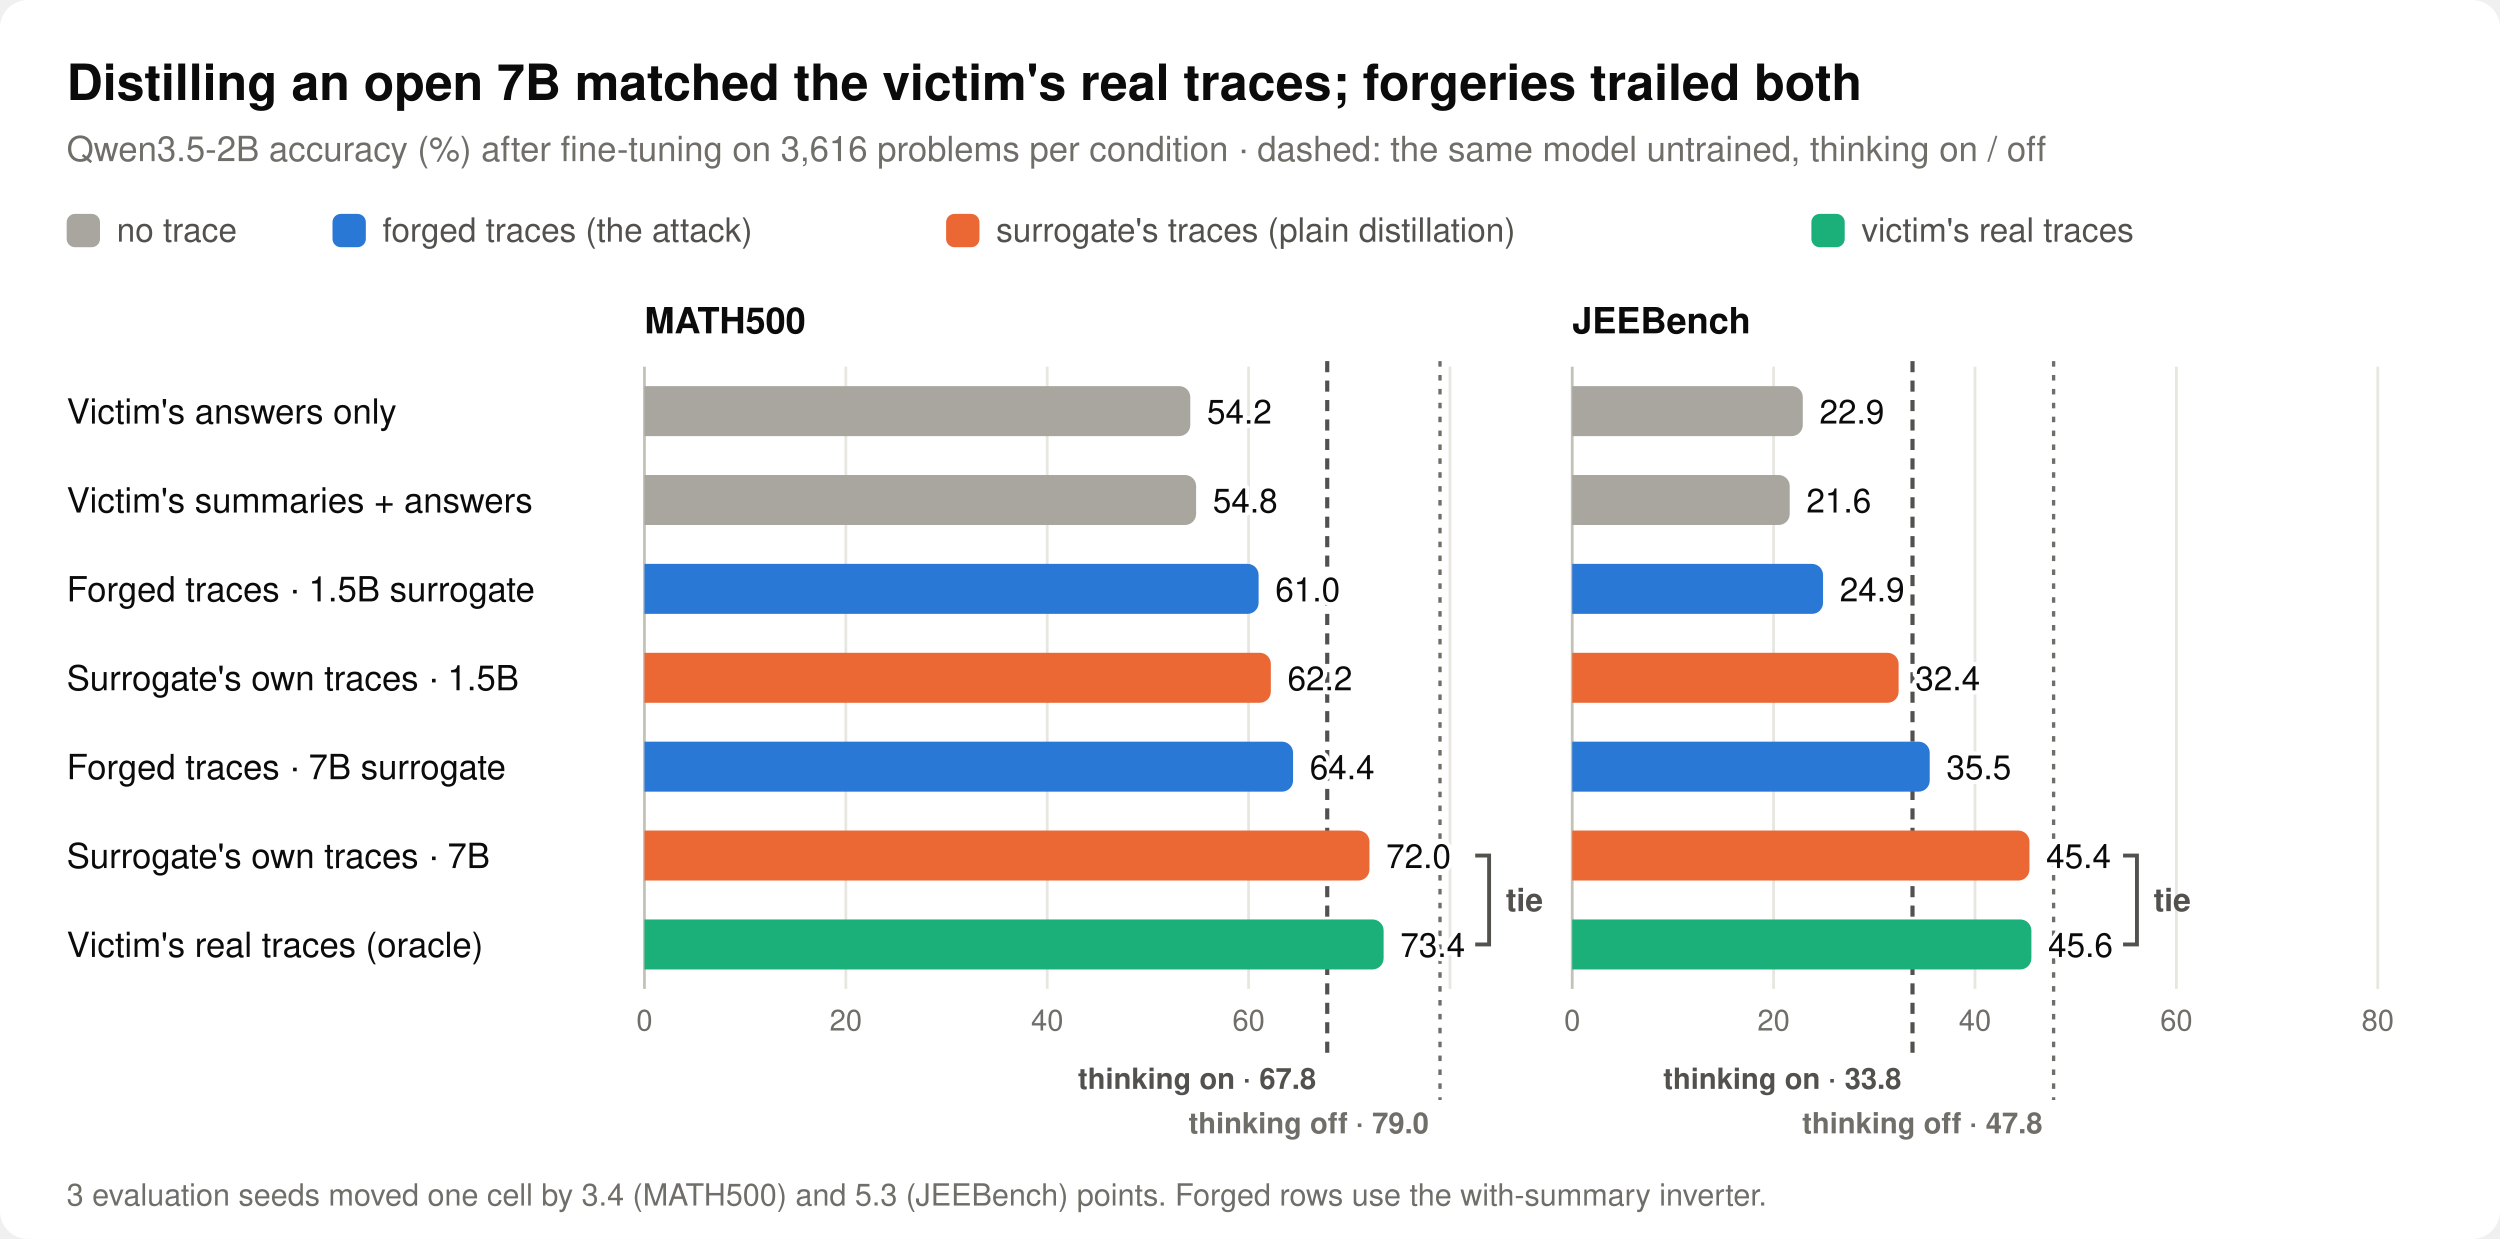
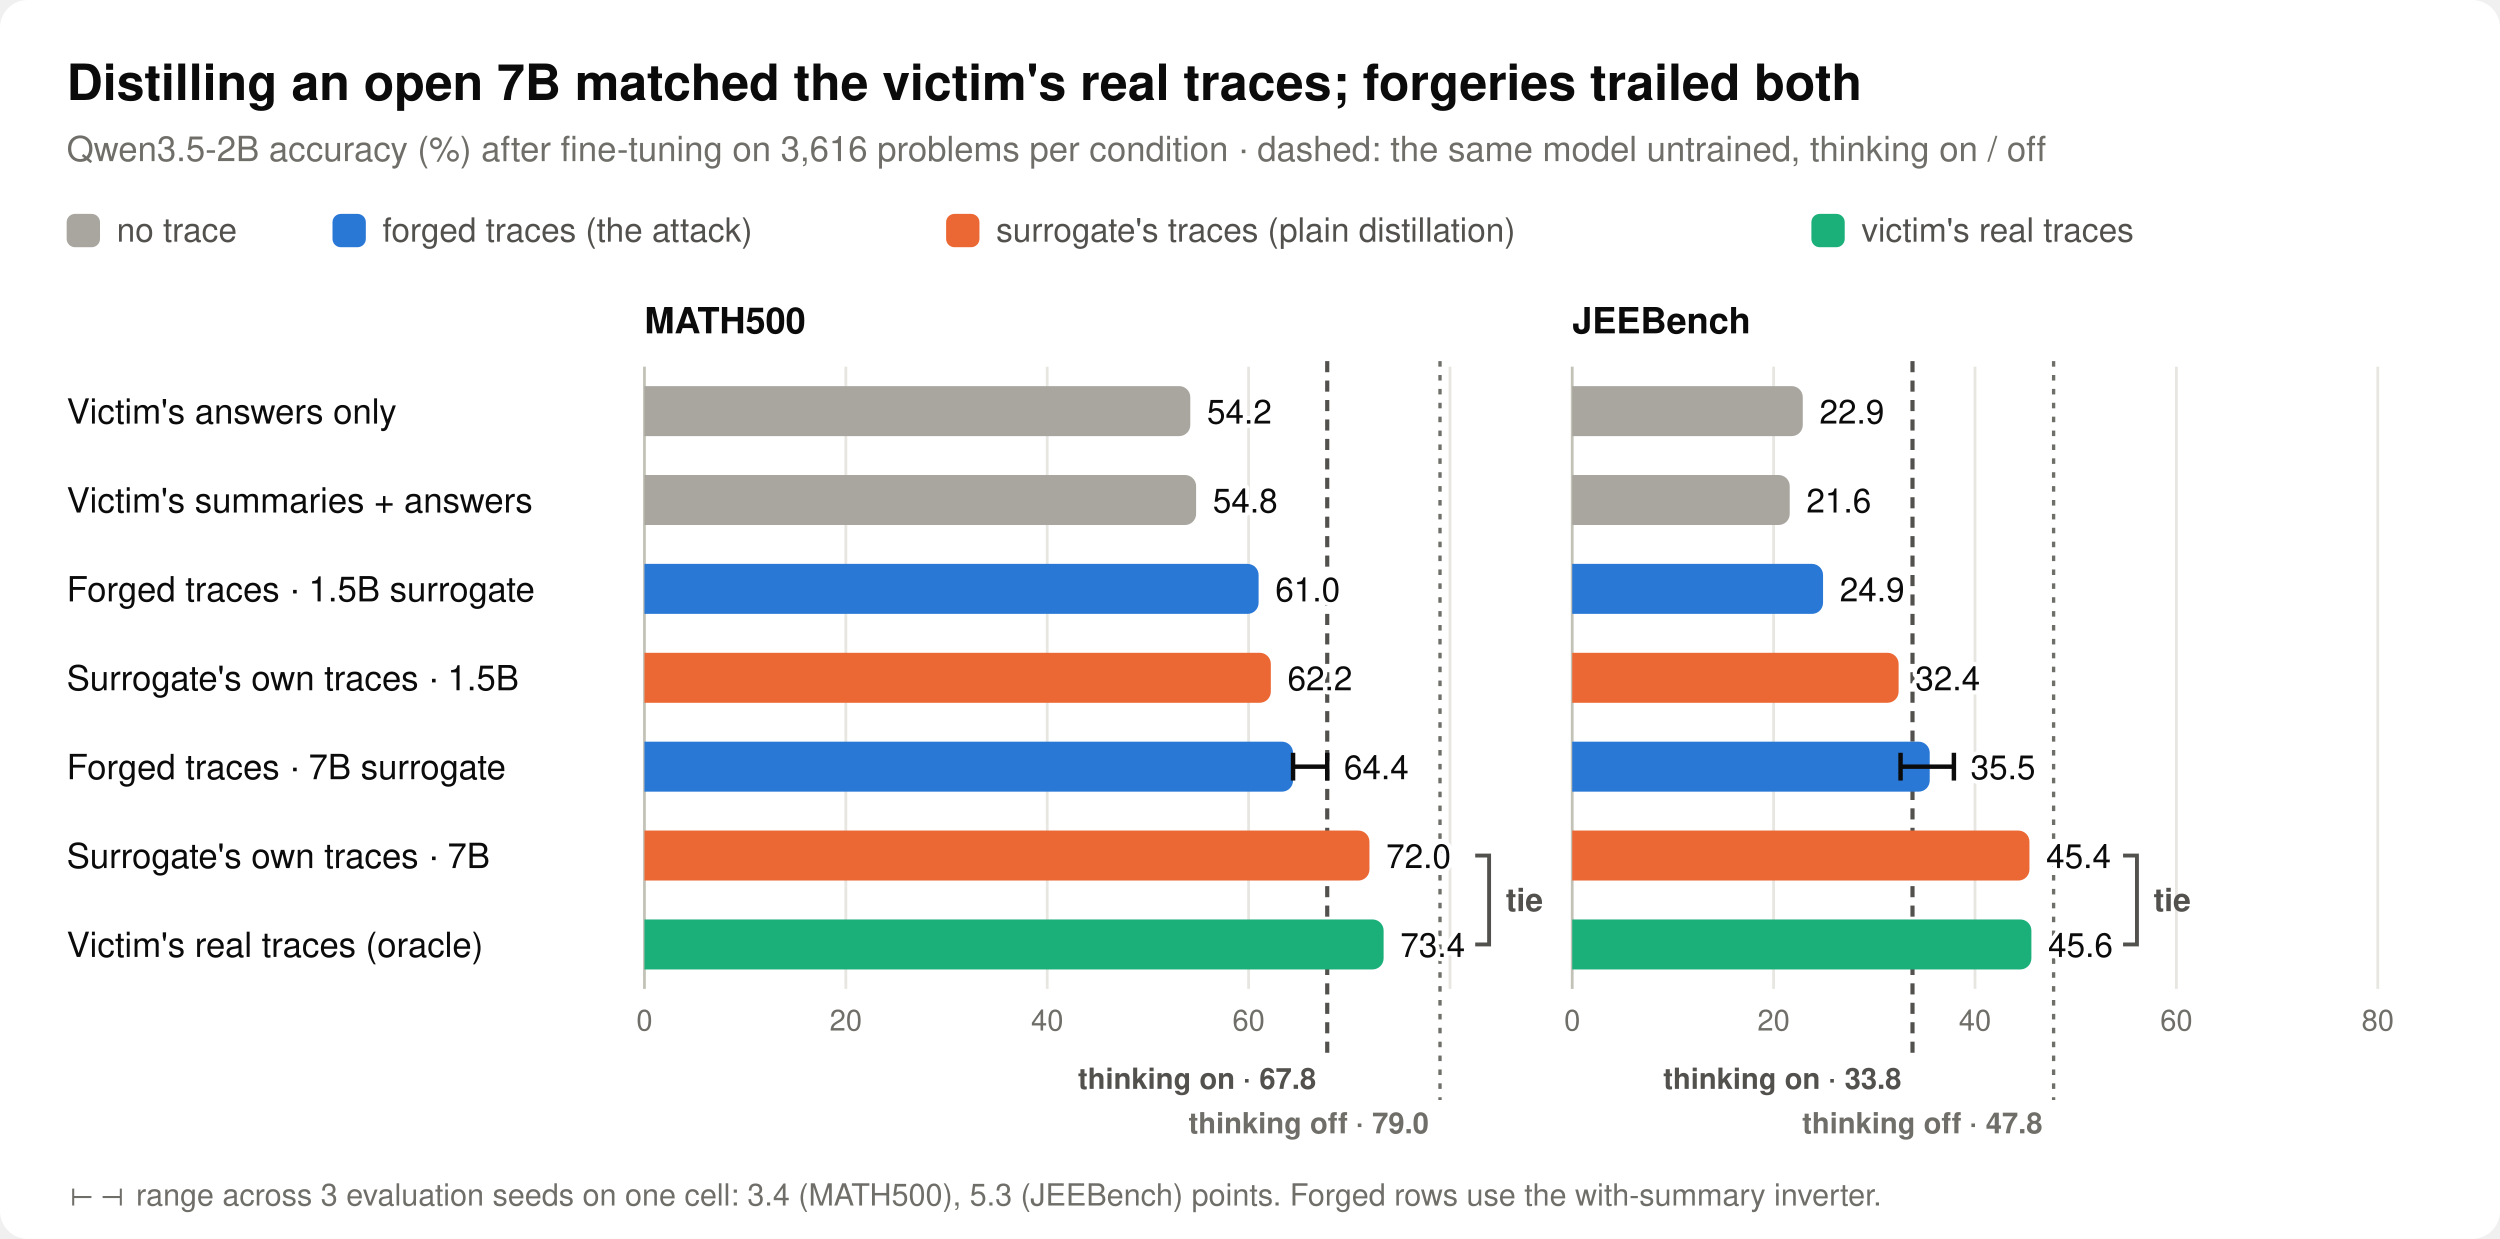
<svg xmlns="http://www.w3.org/2000/svg" width="900" height="446" viewBox="0 0 900 446" role="img" aria-label="Student accuracy by training condition">
  <rect x="0.0" y="0.0" width="900.0" height="446.0" rx="10" fill="#ffffff" />
  <text x="24.0" y="36.0" font-family="system-ui, -apple-system, &quot;Segoe UI&quot;, Helvetica, Arial, sans-serif" font-size="18" fill="#0b0b0b" text-anchor="start" font-weight="700" style="">Distilling an open 7B matched the victim's real traces; forgeries trailed both</text>
  <text x="24.0" y="58.0" font-family="system-ui, -apple-system, &quot;Segoe UI&quot;, Helvetica, Arial, sans-serif" font-size="12.5" fill="#6f6e69" text-anchor="start" font-weight="normal" style="">Qwen3.5-2B accuracy (%) after fine-tuning on 3,616 problems per condition · dashed: the same model untrained, thinking on / off</text>
  <rect x="24.0" y="77.0" width="12.0" height="12.0" rx="3" fill="#a8a69f" />
  <text x="42.0" y="87.0" font-family="system-ui, -apple-system, &quot;Segoe UI&quot;, Helvetica, Arial, sans-serif" font-size="12" fill="#52514e" text-anchor="start" font-weight="normal" style="">no trace</text>
  <rect x="119.7" y="77.0" width="12.0" height="12.0" rx="3" fill="#2a78d6" />
  <text x="137.7" y="87.0" font-family="system-ui, -apple-system, &quot;Segoe UI&quot;, Helvetica, Arial, sans-serif" font-size="12" fill="#52514e" text-anchor="start" font-weight="normal" style="">forged traces (the attack)</text>
  <rect x="340.6" y="77.0" width="12.0" height="12.0" rx="3" fill="#eb6834" />
  <text x="358.6" y="87.0" font-family="system-ui, -apple-system, &quot;Segoe UI&quot;, Helvetica, Arial, sans-serif" font-size="12" fill="#52514e" text-anchor="start" font-weight="normal" style="">surrogate's traces (plain distillation)</text>
  <rect x="652.1" y="77.0" width="12.0" height="12.0" rx="3" fill="#1baf7a" />
  <text x="670.1" y="87.0" font-family="system-ui, -apple-system, &quot;Segoe UI&quot;, Helvetica, Arial, sans-serif" font-size="12" fill="#52514e" text-anchor="start" font-weight="normal" style="">victim's real traces</text>
  <text x="232.0" y="120.0" font-family="system-ui, -apple-system, &quot;Segoe UI&quot;, Helvetica, Arial, sans-serif" font-size="13" fill="#0b0b0b" text-anchor="start" font-weight="700" style="">MATH500</text>
  <line x1="232.0" y1="132.0" x2="232.0" y2="356.0" stroke="#c3c2b7" stroke-width="1.0" />
  <text x="232.0" y="371.0" font-family="system-ui, -apple-system, &quot;Segoe UI&quot;, Helvetica, Arial, sans-serif" font-size="10.5" fill="#6f6e69" text-anchor="middle" font-weight="normal" style="font-variant-numeric: tabular-nums;">0</text>
  <line x1="304.5" y1="132.0" x2="304.5" y2="356.0" stroke="#e7e6e1" stroke-width="1.0" />
  <text x="304.5" y="371.0" font-family="system-ui, -apple-system, &quot;Segoe UI&quot;, Helvetica, Arial, sans-serif" font-size="10.5" fill="#6f6e69" text-anchor="middle" font-weight="normal" style="font-variant-numeric: tabular-nums;">20</text>
  <line x1="377.0" y1="132.0" x2="377.0" y2="356.0" stroke="#e7e6e1" stroke-width="1.0" />
  <text x="377.0" y="371.0" font-family="system-ui, -apple-system, &quot;Segoe UI&quot;, Helvetica, Arial, sans-serif" font-size="10.5" fill="#6f6e69" text-anchor="middle" font-weight="normal" style="font-variant-numeric: tabular-nums;">40</text>
  <line x1="449.5" y1="132.0" x2="449.5" y2="356.0" stroke="#e7e6e1" stroke-width="1.0" />
  <text x="449.5" y="371.0" font-family="system-ui, -apple-system, &quot;Segoe UI&quot;, Helvetica, Arial, sans-serif" font-size="10.5" fill="#6f6e69" text-anchor="middle" font-weight="normal" style="font-variant-numeric: tabular-nums;">60</text>
  <line x1="522.0" y1="132.0" x2="522.0" y2="356.0" stroke="#e7e6e1" stroke-width="1.0" />
  <line x1="477.8" y1="130.0" x2="477.8" y2="380.0" stroke="#52514e" stroke-width="1.5" stroke-dasharray="4 3" />
  <text x="473.8" y="392.0" font-family="system-ui, -apple-system, &quot;Segoe UI&quot;, Helvetica, Arial, sans-serif" font-size="10.5" fill="#52514e" text-anchor="end" font-weight="600" style="" paint-order="stroke" stroke="#ffffff" stroke-width="3" stroke-linejoin="round">thinking on · 67.8</text>
  <line x1="518.4" y1="130.0" x2="518.4" y2="396.0" stroke="#6f6e69" stroke-width="1.2" stroke-dasharray="2 3" />
  <text x="514.4" y="408.0" font-family="system-ui, -apple-system, &quot;Segoe UI&quot;, Helvetica, Arial, sans-serif" font-size="10.5" fill="#6f6e69" text-anchor="end" font-weight="600" style="" paint-order="stroke" stroke="#ffffff" stroke-width="3" stroke-linejoin="round">thinking off · 79.0</text>
  <path d="M232.0,139.0 H424.5 a4,4 0 0 1 4,4 V153.0 a4,4 0 0 1 -4,4 H232.0 Z" fill="#a8a69f" />
  <path d="M232.0,171.0 H426.6 a4,4 0 0 1 4,4 V185.0 a4,4 0 0 1 -4,4 H232.0 Z" fill="#a8a69f" />
  <path d="M232.0,203.0 H449.1 a4,4 0 0 1 4,4 V217.0 a4,4 0 0 1 -4,4 H232.0 Z" fill="#2a78d6" />
  <path d="M232.0,235.0 H453.5 a4,4 0 0 1 4,4 V249.0 a4,4 0 0 1 -4,4 H232.0 Z" fill="#eb6834" />
  <path d="M232.0,267.0 H461.5 a4,4 0 0 1 4,4 V281.0 a4,4 0 0 1 -4,4 H232.0 Z" fill="#2a78d6" />
  <path d="M232.0,299.0 H489.0 a4,4 0 0 1 4,4 V313.0 a4,4 0 0 1 -4,4 H232.0 Z" fill="#eb6834" />
  <path d="M232.0,331.0 H494.1 a4,4 0 0 1 4,4 V345.0 a4,4 0 0 1 -4,4 H232.0 Z" fill="#1baf7a" />
  <path d="M531.075,308.0 H536.075 V340.0 H531.075" fill="none" stroke="#52514e" stroke-width="1.4" />
  <text x="542.1" y="328.0" font-family="system-ui, -apple-system, &quot;Segoe UI&quot;, Helvetica, Arial, sans-serif" font-size="11.5" fill="#52514e" text-anchor="start" font-weight="700" style="">tie</text>
  <text x="434.5" y="152.5" font-family="system-ui, -apple-system, &quot;Segoe UI&quot;, Helvetica, Arial, sans-serif" font-size="12" fill="#0b0b0b" text-anchor="start" font-weight="normal" style="font-variant-numeric: tabular-nums;" paint-order="stroke" stroke="#ffffff" stroke-width="3" stroke-linejoin="round">54.2</text>
  <text x="436.6" y="184.5" font-family="system-ui, -apple-system, &quot;Segoe UI&quot;, Helvetica, Arial, sans-serif" font-size="12" fill="#0b0b0b" text-anchor="start" font-weight="normal" style="font-variant-numeric: tabular-nums;" paint-order="stroke" stroke="#ffffff" stroke-width="3" stroke-linejoin="round">54.8</text>
  <text x="459.1" y="216.5" font-family="system-ui, -apple-system, &quot;Segoe UI&quot;, Helvetica, Arial, sans-serif" font-size="12" fill="#0b0b0b" text-anchor="start" font-weight="normal" style="font-variant-numeric: tabular-nums;" paint-order="stroke" stroke="#ffffff" stroke-width="3" stroke-linejoin="round">61.0</text>
  <text x="463.5" y="248.5" font-family="system-ui, -apple-system, &quot;Segoe UI&quot;, Helvetica, Arial, sans-serif" font-size="12" fill="#0b0b0b" text-anchor="start" font-weight="normal" style="font-variant-numeric: tabular-nums;" paint-order="stroke" stroke="#ffffff" stroke-width="3" stroke-linejoin="round">62.2</text>
-   <text x="471.5" y="280.5" font-family="system-ui, -apple-system, &quot;Segoe UI&quot;, Helvetica, Arial, sans-serif" font-size="12" fill="#0b0b0b" text-anchor="start" font-weight="normal" style="font-variant-numeric: tabular-nums;" paint-order="stroke" stroke="#ffffff" stroke-width="3" stroke-linejoin="round">64.4</text>
+   <line x1="465.5" y1="276.0" x2="477.8" y2="276.0" stroke="#0b0b0b" stroke-width="1.6" />
+   <line x1="465.5" y1="271.0" x2="465.5" y2="281.0" stroke="#0b0b0b" stroke-width="1.6" />
+   <line x1="477.8" y1="271.0" x2="477.8" y2="281.0" stroke="#0b0b0b" stroke-width="1.6" />
+   <text x="483.8" y="280.5" font-family="system-ui, -apple-system, &quot;Segoe UI&quot;, Helvetica, Arial, sans-serif" font-size="12" fill="#0b0b0b" text-anchor="start" font-weight="normal" style="font-variant-numeric: tabular-nums;" paint-order="stroke" stroke="#ffffff" stroke-width="3" stroke-linejoin="round">64.4</text>
  <text x="499.0" y="312.5" font-family="system-ui, -apple-system, &quot;Segoe UI&quot;, Helvetica, Arial, sans-serif" font-size="12" fill="#0b0b0b" text-anchor="start" font-weight="normal" style="font-variant-numeric: tabular-nums;" paint-order="stroke" stroke="#ffffff" stroke-width="3" stroke-linejoin="round">72.0</text>
  <text x="504.1" y="344.5" font-family="system-ui, -apple-system, &quot;Segoe UI&quot;, Helvetica, Arial, sans-serif" font-size="12" fill="#0b0b0b" text-anchor="start" font-weight="normal" style="font-variant-numeric: tabular-nums;" paint-order="stroke" stroke="#ffffff" stroke-width="3" stroke-linejoin="round">73.4</text>
  <text x="566.0" y="120.0" font-family="system-ui, -apple-system, &quot;Segoe UI&quot;, Helvetica, Arial, sans-serif" font-size="13" fill="#0b0b0b" text-anchor="start" font-weight="700" style="">JEEBench</text>
  <line x1="566.0" y1="132.0" x2="566.0" y2="356.0" stroke="#c3c2b7" stroke-width="1.0" />
  <text x="566.0" y="371.0" font-family="system-ui, -apple-system, &quot;Segoe UI&quot;, Helvetica, Arial, sans-serif" font-size="10.5" fill="#6f6e69" text-anchor="middle" font-weight="normal" style="font-variant-numeric: tabular-nums;">0</text>
  <line x1="638.5" y1="132.0" x2="638.5" y2="356.0" stroke="#e7e6e1" stroke-width="1.0" />
  <text x="638.5" y="371.0" font-family="system-ui, -apple-system, &quot;Segoe UI&quot;, Helvetica, Arial, sans-serif" font-size="10.5" fill="#6f6e69" text-anchor="middle" font-weight="normal" style="font-variant-numeric: tabular-nums;">20</text>
  <line x1="711.0" y1="132.0" x2="711.0" y2="356.0" stroke="#e7e6e1" stroke-width="1.0" />
  <text x="711.0" y="371.0" font-family="system-ui, -apple-system, &quot;Segoe UI&quot;, Helvetica, Arial, sans-serif" font-size="10.5" fill="#6f6e69" text-anchor="middle" font-weight="normal" style="font-variant-numeric: tabular-nums;">40</text>
  <line x1="783.5" y1="132.0" x2="783.5" y2="356.0" stroke="#e7e6e1" stroke-width="1.0" />
  <text x="783.5" y="371.0" font-family="system-ui, -apple-system, &quot;Segoe UI&quot;, Helvetica, Arial, sans-serif" font-size="10.5" fill="#6f6e69" text-anchor="middle" font-weight="normal" style="font-variant-numeric: tabular-nums;">60</text>
  <line x1="856.0" y1="132.0" x2="856.0" y2="356.0" stroke="#e7e6e1" stroke-width="1.0" />
  <text x="856.0" y="371.0" font-family="system-ui, -apple-system, &quot;Segoe UI&quot;, Helvetica, Arial, sans-serif" font-size="10.5" fill="#6f6e69" text-anchor="middle" font-weight="normal" style="font-variant-numeric: tabular-nums;">80</text>
  <line x1="688.5" y1="130.0" x2="688.5" y2="380.0" stroke="#52514e" stroke-width="1.5" stroke-dasharray="4 3" />
  <text x="684.5" y="392.0" font-family="system-ui, -apple-system, &quot;Segoe UI&quot;, Helvetica, Arial, sans-serif" font-size="10.5" fill="#52514e" text-anchor="end" font-weight="600" style="" paint-order="stroke" stroke="#ffffff" stroke-width="3" stroke-linejoin="round">thinking on · 33.8</text>
  <line x1="739.3" y1="130.0" x2="739.3" y2="396.0" stroke="#6f6e69" stroke-width="1.2" stroke-dasharray="2 3" />
  <text x="735.3" y="408.0" font-family="system-ui, -apple-system, &quot;Segoe UI&quot;, Helvetica, Arial, sans-serif" font-size="10.5" fill="#6f6e69" text-anchor="end" font-weight="600" style="" paint-order="stroke" stroke="#ffffff" stroke-width="3" stroke-linejoin="round">thinking off · 47.8</text>
  <path d="M566.0,139.0 H645.0 a4,4 0 0 1 4,4 V153.0 a4,4 0 0 1 -4,4 H566.0 Z" fill="#a8a69f" />
  <path d="M566.0,171.0 H640.3 a4,4 0 0 1 4,4 V185.0 a4,4 0 0 1 -4,4 H566.0 Z" fill="#a8a69f" />
  <path d="M566.0,203.0 H652.3 a4,4 0 0 1 4,4 V217.0 a4,4 0 0 1 -4,4 H566.0 Z" fill="#2a78d6" />
  <path d="M566.0,235.0 H679.5 a4,4 0 0 1 4,4 V249.0 a4,4 0 0 1 -4,4 H566.0 Z" fill="#eb6834" />
  <path d="M566.0,267.0 H690.7 a4,4 0 0 1 4,4 V281.0 a4,4 0 0 1 -4,4 H566.0 Z" fill="#2a78d6" />
  <path d="M566.0,299.0 H726.6 a4,4 0 0 1 4,4 V313.0 a4,4 0 0 1 -4,4 H566.0 Z" fill="#eb6834" />
  <path d="M566.0,331.0 H727.3 a4,4 0 0 1 4,4 V345.0 a4,4 0 0 1 -4,4 H566.0 Z" fill="#1baf7a" />
  <path d="M764.3,308.0 H769.3 V340.0 H764.3" fill="none" stroke="#52514e" stroke-width="1.4" />
  <text x="775.3" y="328.0" font-family="system-ui, -apple-system, &quot;Segoe UI&quot;, Helvetica, Arial, sans-serif" font-size="11.5" fill="#52514e" text-anchor="start" font-weight="700" style="">tie</text>
  <text x="655.0" y="152.5" font-family="system-ui, -apple-system, &quot;Segoe UI&quot;, Helvetica, Arial, sans-serif" font-size="12" fill="#0b0b0b" text-anchor="start" font-weight="normal" style="font-variant-numeric: tabular-nums;" paint-order="stroke" stroke="#ffffff" stroke-width="3" stroke-linejoin="round">22.9</text>
  <text x="650.3" y="184.5" font-family="system-ui, -apple-system, &quot;Segoe UI&quot;, Helvetica, Arial, sans-serif" font-size="12" fill="#0b0b0b" text-anchor="start" font-weight="normal" style="font-variant-numeric: tabular-nums;" paint-order="stroke" stroke="#ffffff" stroke-width="3" stroke-linejoin="round">21.6</text>
  <text x="662.3" y="216.5" font-family="system-ui, -apple-system, &quot;Segoe UI&quot;, Helvetica, Arial, sans-serif" font-size="12" fill="#0b0b0b" text-anchor="start" font-weight="normal" style="font-variant-numeric: tabular-nums;" paint-order="stroke" stroke="#ffffff" stroke-width="3" stroke-linejoin="round">24.9</text>
  <text x="689.5" y="248.5" font-family="system-ui, -apple-system, &quot;Segoe UI&quot;, Helvetica, Arial, sans-serif" font-size="12" fill="#0b0b0b" text-anchor="start" font-weight="normal" style="font-variant-numeric: tabular-nums;" paint-order="stroke" stroke="#ffffff" stroke-width="3" stroke-linejoin="round">32.4</text>
-   <text x="700.7" y="280.5" font-family="system-ui, -apple-system, &quot;Segoe UI&quot;, Helvetica, Arial, sans-serif" font-size="12" fill="#0b0b0b" text-anchor="start" font-weight="normal" style="font-variant-numeric: tabular-nums;" paint-order="stroke" stroke="#ffffff" stroke-width="3" stroke-linejoin="round">35.5</text>
+   <line x1="684.2" y1="276.0" x2="703.4" y2="276.0" stroke="#0b0b0b" stroke-width="1.6" />
+   <line x1="684.2" y1="271.0" x2="684.2" y2="281.0" stroke="#0b0b0b" stroke-width="1.6" />
+   <line x1="703.4" y1="271.0" x2="703.4" y2="281.0" stroke="#0b0b0b" stroke-width="1.6" />
+   <text x="709.4" y="280.5" font-family="system-ui, -apple-system, &quot;Segoe UI&quot;, Helvetica, Arial, sans-serif" font-size="12" fill="#0b0b0b" text-anchor="start" font-weight="normal" style="font-variant-numeric: tabular-nums;" paint-order="stroke" stroke="#ffffff" stroke-width="3" stroke-linejoin="round">35.5</text>
  <text x="736.6" y="312.5" font-family="system-ui, -apple-system, &quot;Segoe UI&quot;, Helvetica, Arial, sans-serif" font-size="12" fill="#0b0b0b" text-anchor="start" font-weight="normal" style="font-variant-numeric: tabular-nums;" paint-order="stroke" stroke="#ffffff" stroke-width="3" stroke-linejoin="round">45.4</text>
  <text x="737.3" y="344.5" font-family="system-ui, -apple-system, &quot;Segoe UI&quot;, Helvetica, Arial, sans-serif" font-size="12" fill="#0b0b0b" text-anchor="start" font-weight="normal" style="font-variant-numeric: tabular-nums;" paint-order="stroke" stroke="#ffffff" stroke-width="3" stroke-linejoin="round">45.6</text>
  <text x="24.0" y="152.5" font-family="system-ui, -apple-system, &quot;Segoe UI&quot;, Helvetica, Arial, sans-serif" font-size="12.5" fill="#0b0b0b" text-anchor="start" font-weight="normal" style="">Victim's answers only</text>
  <text x="24.0" y="184.5" font-family="system-ui, -apple-system, &quot;Segoe UI&quot;, Helvetica, Arial, sans-serif" font-size="12.5" fill="#0b0b0b" text-anchor="start" font-weight="normal" style="">Victim's summaries + answers</text>
  <text x="24.0" y="216.5" font-family="system-ui, -apple-system, &quot;Segoe UI&quot;, Helvetica, Arial, sans-serif" font-size="12.5" fill="#0b0b0b" text-anchor="start" font-weight="normal" style="">Forged traces · 1.5B surrogate</text>
  <text x="24.0" y="248.5" font-family="system-ui, -apple-system, &quot;Segoe UI&quot;, Helvetica, Arial, sans-serif" font-size="12.5" fill="#0b0b0b" text-anchor="start" font-weight="normal" style="">Surrogate's own traces · 1.5B</text>
  <text x="24.0" y="280.5" font-family="system-ui, -apple-system, &quot;Segoe UI&quot;, Helvetica, Arial, sans-serif" font-size="12.5" fill="#0b0b0b" text-anchor="start" font-weight="normal" style="">Forged traces · 7B surrogate</text>
  <text x="24.0" y="312.5" font-family="system-ui, -apple-system, &quot;Segoe UI&quot;, Helvetica, Arial, sans-serif" font-size="12.5" fill="#0b0b0b" text-anchor="start" font-weight="normal" style="">Surrogate's own traces · 7B</text>
  <text x="24.0" y="344.5" font-family="system-ui, -apple-system, &quot;Segoe UI&quot;, Helvetica, Arial, sans-serif" font-size="12.5" fill="#0b0b0b" text-anchor="start" font-weight="normal" style="">Victim's real traces (oracle)</text>
-   <text x="24.0" y="434.0" font-family="system-ui, -apple-system, &quot;Segoe UI&quot;, Helvetica, Arial, sans-serif" font-size="11" fill="#6f6e69" text-anchor="start" font-weight="normal" style="">3 evaluation seeds moved one cell by 3.4 (MATH500) and 5.3 (JEEBench) points. Forged rows use the with-summary inverter.</text>
+   <text x="24.0" y="434.0" font-family="system-ui, -apple-system, &quot;Segoe UI&quot;, Helvetica, Arial, sans-serif" font-size="11" fill="#6f6e69" text-anchor="start" font-weight="normal" style="">⊢⊣ range across 3 evaluation seeds on one cell: 3.4 (MATH500), 5.3 (JEEBench) points. Forged rows use the with-summary inverter.</text>
</svg>
